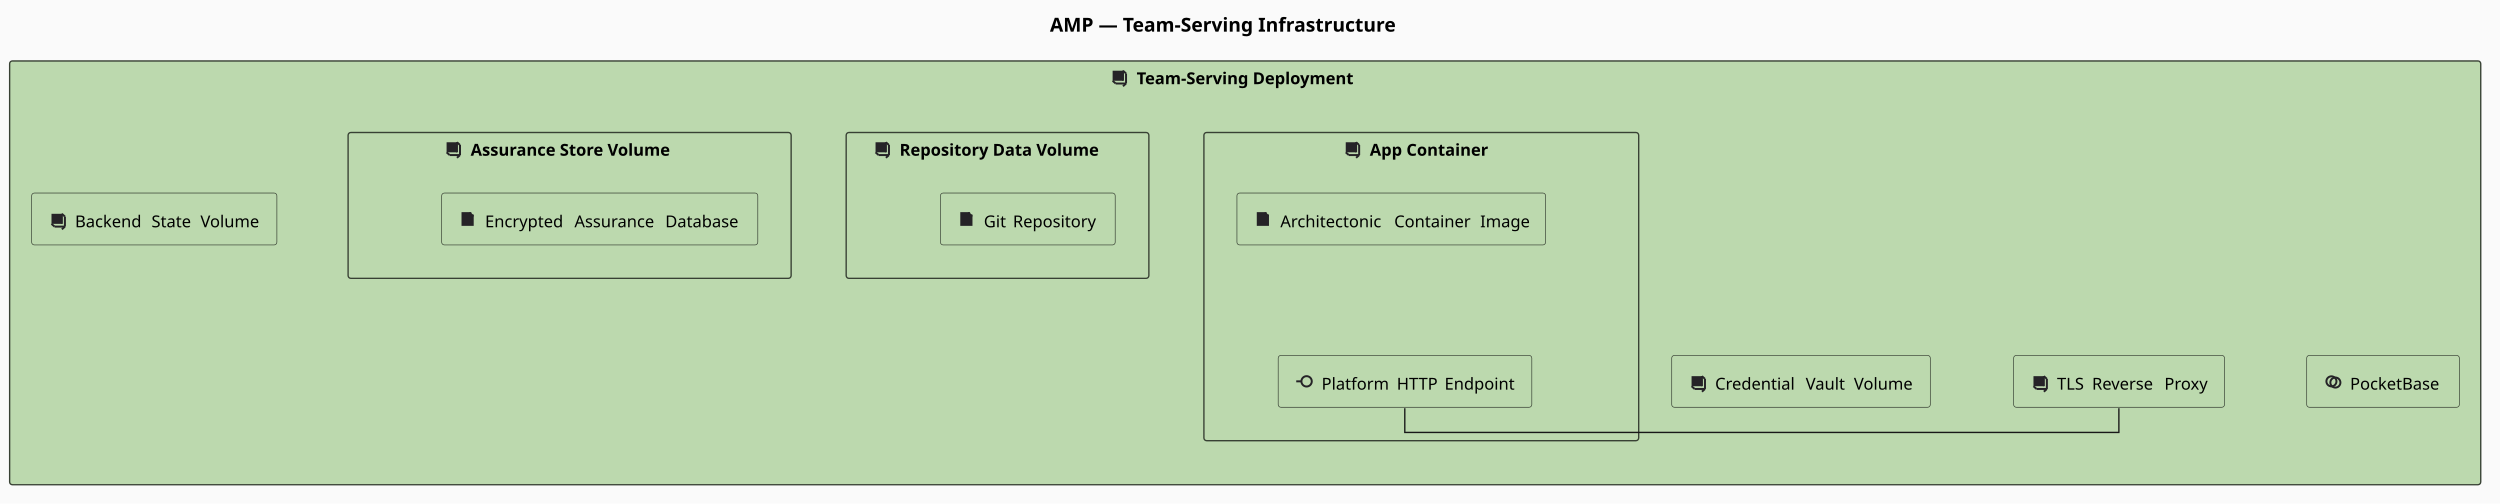
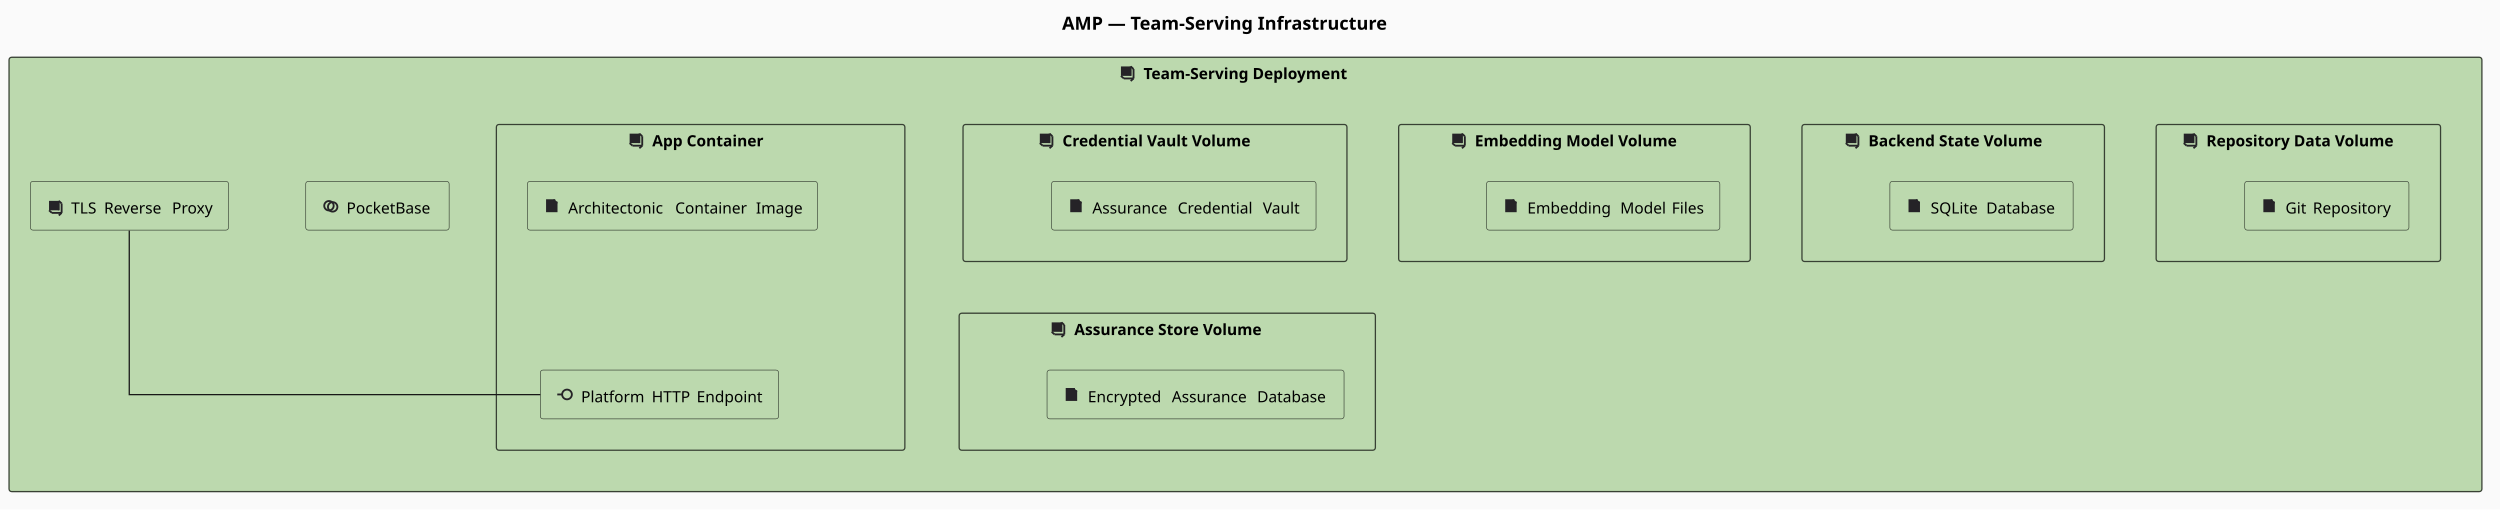
- <svg xmlns="http://www.w3.org/2000/svg" contentStyleType="text/css" data-diagram-type="DESCRIPTION" height="366px" preserveAspectRatio="none" style="width:1817px;height:366px;background:#FAFAFA;" version="1.1" viewBox="0 0 1817 366" width="1817px" zoomAndPan="magnify">
+ <svg xmlns="http://www.w3.org/2000/svg" contentStyleType="text/css" data-diagram-type="DESCRIPTION" height="394px" preserveAspectRatio="none" style="width:1934px;height:394px;background:#FAFAFA;" version="1.1" viewBox="0 0 1934 394" width="1934px" zoomAndPan="magnify">
  <defs />
  <g>
-     <rect fill="#FAFAFA" height="366" style="stroke:none;stroke-width:1;" width="1817" x="0" y="0" />
+     <rect fill="#FAFAFA" height="394" style="stroke:none;stroke-width:1;" width="1934" x="0" y="0" />
    <g class="title" data-source-line="93">
-       <text fill="#000000" font-family="sans-serif" font-size="14" font-weight="700" lengthAdjust="spacing" textLength="283.808" x="763.096" y="22.995">AMP — Team-Serving Infrastructure</text>
+       <text fill="#000000" font-family="sans-serif" font-size="14" font-weight="700" lengthAdjust="spacing" textLength="283.808" x="821.596" y="22.995">AMP — Team-Serving Infrastructure</text>
    </g>
-     <g class="cluster" data-qualified-name="NOD_7xNYBF" data-source-line="95" id="ent0002">
-       <rect fill="#BCD9AE" height="308" rx="2" ry="2" style="stroke:#384134;stroke-width:1;" width="1796" x="7" y="44.297" />
-       <path d="M808.659,51.392 L816.191,51.392 L816.191,58.703 L808.659,58.703" fill="#252327" style="stroke:none;stroke-width:1;" />
-       <path d="M815.715,51.924 L816.668,50.861 L818.883,52.854 L817.931,53.918" fill="#252327" />
-       <path d="M817.687,53.386 L817.687,60.697 L819.127,60.697 L819.127,53.386" fill="#252327" />
-       <path d="M817.931,60.165 L818.883,61.229 L816.668,63.222 L815.715,62.159" fill="#252327" />
-       <path d="M808.183,59.235 L809.135,58.171 L811.351,60.165 L810.398,61.229" fill="#252327" />
-       <path d="M810.875,59.977 L818.407,59.977 L818.407,61.417 L810.875,61.417" fill="#252327" />
-       <path d="M815.471,51.392 L815.471,58.703 L816.911,58.703 L816.911,51.392" fill="#252327" />
-       <text fill="#000000" font-family="sans-serif" font-size="12" font-weight="700" lengthAdjust="spacing" textLength="179.643" x="826.129" y="61.19">Team-Serving Deployment</text>
+     <g class="cluster" data-qualified-name="NOD_7xNYBF" data-source-line="94" id="ent0002">
+       <rect fill="#BCD9AE" height="336" rx="2" ry="2" style="stroke:#384134;stroke-width:1;" width="1913" x="7" y="44.297" />
+       <path d="M867.159,51.392 L874.691,51.392 L874.691,58.703 L867.159,58.703" fill="#252327" style="stroke:none;stroke-width:1;" />
+       <path d="M874.215,51.924 L875.168,50.861 L877.383,52.854 L876.431,53.918" fill="#252327" />
+       <path d="M876.187,53.386 L876.187,60.697 L877.627,60.697 L877.627,53.386" fill="#252327" />
+       <path d="M876.431,60.165 L877.383,61.229 L875.168,63.222 L874.215,62.159" fill="#252327" />
+       <path d="M866.683,59.235 L867.635,58.171 L869.851,60.165 L868.898,61.229" fill="#252327" />
+       <path d="M869.375,59.977 L876.907,59.977 L876.907,61.417 L869.375,61.417" fill="#252327" />
+       <path d="M873.971,51.392 L873.971,58.703 L875.411,58.703 L875.411,51.392" fill="#252327" />
+       <text fill="#000000" font-family="sans-serif" font-size="12" font-weight="700" lengthAdjust="spacing" textLength="179.643" x="884.629" y="61.19">Team-Serving Deployment</text>
    </g>
-     <g class="cluster" data-qualified-name="NOD_7xNYBF.NOD_Yx71j_C" data-source-line="96" id="ent0003">
-       <rect fill="#BCD9AE" height="224" rx="2" ry="2" style="stroke:#384134;stroke-width:1;" width="316" x="875" y="96.297" />
-       <path d="M978.088,103.392 L985.62,103.392 L985.62,110.703 L978.088,110.703" fill="#252327" style="stroke:none;stroke-width:1;" />
-       <path d="M985.144,103.924 L986.096,102.861 L988.312,104.854 L987.359,105.918" fill="#252327" />
-       <path d="M987.115,105.386 L987.115,112.697 L988.556,112.697 L988.556,105.386" fill="#252327" />
-       <path d="M987.359,112.165 L988.312,113.229 L986.096,115.222 L985.144,114.159" fill="#252327" />
-       <path d="M977.611,111.235 L978.564,110.171 L980.779,112.165 L979.827,113.229" fill="#252327" />
-       <path d="M980.303,111.977 L987.836,111.977 L987.836,113.417 L980.303,113.417" fill="#252327" />
-       <path d="M984.9,103.392 L984.9,110.703 L986.34,110.703 L986.34,103.392" fill="#252327" />
-       <text fill="#000000" font-family="sans-serif" font-size="12" font-weight="700" lengthAdjust="spacing" textLength="96.785" x="995.558" y="113.19">App Container</text>
+     <g class="cluster" data-qualified-name="NOD_7xNYBF.NOD_Yx71j_C" data-source-line="95" id="ent0003">
+       <rect fill="#BCD9AE" height="252" rx="2" ry="2" style="stroke:#384134;stroke-width:1;" width="316" x="384" y="96.297" />
+       <path d="M487.088,103.392 L494.62,103.392 L494.62,110.703 L487.088,110.703" fill="#252327" style="stroke:none;stroke-width:1;" />
+       <path d="M494.144,103.924 L495.096,102.861 L497.312,104.854 L496.359,105.918" fill="#252327" />
+       <path d="M496.115,105.386 L496.115,112.697 L497.555,112.697 L497.555,105.386" fill="#252327" />
+       <path d="M496.359,112.165 L497.312,113.229 L495.096,115.222 L494.144,114.159" fill="#252327" />
+       <path d="M486.611,111.235 L487.564,110.171 L489.779,112.165 L488.827,113.229" fill="#252327" />
+       <path d="M489.303,111.977 L496.836,111.977 L496.836,113.417 L489.303,113.417" fill="#252327" />
+       <path d="M493.9,103.392 L493.9,110.703 L495.34,110.703 L495.34,103.392" fill="#252327" />
+       <text fill="#000000" font-family="sans-serif" font-size="12" font-weight="700" lengthAdjust="spacing" textLength="96.785" x="504.558" y="113.19">App Container</text>
    </g>
-     <g class="cluster" data-qualified-name="NOD_7xNYBF.NOD_THkLB12" data-source-line="101" id="ent0007">
-       <rect fill="#BCD9AE" height="106" rx="2" ry="2" style="stroke:#384134;stroke-width:1;" width="220" x="615" y="96.297" />
-       <path d="M636.347,103.392 L643.879,103.392 L643.879,110.703 L636.347,110.703" fill="#252327" style="stroke:none;stroke-width:1;" />
-       <path d="M643.403,103.924 L644.355,102.861 L646.571,104.854 L645.618,105.918" fill="#252327" />
-       <path d="M645.374,105.386 L645.374,112.697 L646.814,112.697 L646.814,105.386" fill="#252327" />
-       <path d="M645.618,112.165 L646.571,113.229 L644.355,115.222 L643.403,114.159" fill="#252327" />
-       <path d="M635.87,111.235 L636.823,110.171 L639.038,112.165 L638.086,113.229" fill="#252327" />
-       <path d="M638.562,111.977 L646.094,111.977 L646.094,113.417 L638.562,113.417" fill="#252327" />
-       <path d="M643.159,103.392 L643.159,110.703 L644.599,110.703 L644.599,103.392" fill="#252327" />
-       <text fill="#000000" font-family="sans-serif" font-size="12" font-weight="700" lengthAdjust="spacing" textLength="164.268" x="653.817" y="113.19">Repository Data Volume</text>
+     <g class="cluster" data-qualified-name="NOD_7xNYBF.NOD_THkLB12" data-source-line="100" id="ent0007">
+       <rect fill="#BCD9AE" height="106" rx="2" ry="2" style="stroke:#384134;stroke-width:1;" width="220" x="1668" y="96.297" />
+       <path d="M1689.347,103.392 L1696.879,103.392 L1696.879,110.703 L1689.347,110.703" fill="#252327" style="stroke:none;stroke-width:1;" />
+       <path d="M1696.403,103.924 L1697.355,102.861 L1699.571,104.854 L1698.618,105.918" fill="#252327" />
+       <path d="M1698.374,105.386 L1698.374,112.697 L1699.814,112.697 L1699.814,105.386" fill="#252327" />
+       <path d="M1698.618,112.165 L1699.571,113.229 L1697.355,115.222 L1696.403,114.159" fill="#252327" />
+       <path d="M1688.87,111.235 L1689.823,110.171 L1692.038,112.165 L1691.086,113.229" fill="#252327" />
+       <path d="M1691.562,111.977 L1699.094,111.977 L1699.094,113.417 L1691.562,113.417" fill="#252327" />
+       <path d="M1696.159,103.392 L1696.159,110.703 L1697.599,110.703 L1697.599,103.392" fill="#252327" />
+       <text fill="#000000" font-family="sans-serif" font-size="12" font-weight="700" lengthAdjust="spacing" textLength="164.268" x="1706.817" y="113.19">Repository Data Volume</text>
    </g>
-     <g class="cluster" data-qualified-name="NOD_7xNYBF.NOD_pVqArvF" data-source-line="104" id="ent0009">
-       <rect fill="#BCD9AE" height="106" rx="2" ry="2" style="stroke:#384134;stroke-width:1;" width="322" x="253" y="96.297" />
-       <path d="M324.585,103.392 L332.117,103.392 L332.117,110.703 L324.585,110.703" fill="#252327" style="stroke:none;stroke-width:1;" />
-       <path d="M331.641,103.924 L332.594,102.861 L334.809,104.854 L333.856,105.918" fill="#252327" />
-       <path d="M333.613,105.386 L333.613,112.697 L335.053,112.697 L335.053,105.386" fill="#252327" />
-       <path d="M333.856,112.165 L334.809,113.229 L332.594,115.222 L331.641,114.159" fill="#252327" />
-       <path d="M324.108,111.235 L325.061,110.171 L327.276,112.165 L326.324,113.229" fill="#252327" />
-       <path d="M326.8,111.977 L334.332,111.977 L334.332,113.417 L326.8,113.417" fill="#252327" />
-       <path d="M331.397,103.392 L331.397,110.703 L332.837,110.703 L332.837,103.392" fill="#252327" />
-       <text fill="#000000" font-family="sans-serif" font-size="12" font-weight="700" lengthAdjust="spacing" textLength="165.791" x="342.055" y="113.19">Assurance Store Volume</text>
+     <g class="cluster" data-qualified-name="NOD_7xNYBF.NOD_l1ntGpZ" data-source-line="103" id="ent0009">
+       <rect fill="#BCD9AE" height="106" rx="2" ry="2" style="stroke:#384134;stroke-width:1;" width="234" x="1394" y="96.297" />
+       <path d="M1427.907,103.392 L1435.439,103.392 L1435.439,110.703 L1427.907,110.703" fill="#252327" style="stroke:none;stroke-width:1;" />
+       <path d="M1434.963,103.924 L1435.916,102.861 L1438.131,104.854 L1437.178,105.918" fill="#252327" />
+       <path d="M1436.935,105.386 L1436.935,112.697 L1438.375,112.697 L1438.375,105.386" fill="#252327" />
+       <path d="M1437.178,112.165 L1438.131,113.229 L1435.916,115.222 L1434.963,114.159" fill="#252327" />
+       <path d="M1427.431,111.235 L1428.383,110.171 L1430.599,112.165 L1429.646,113.229" fill="#252327" />
+       <path d="M1430.122,111.977 L1437.655,111.977 L1437.655,113.417 L1430.122,113.417" fill="#252327" />
+       <path d="M1434.719,103.392 L1434.719,110.703 L1436.159,110.703 L1436.159,103.392" fill="#252327" />
+       <text fill="#000000" font-family="sans-serif" font-size="12" font-weight="700" lengthAdjust="spacing" textLength="153.147" x="1445.377" y="113.19">Backend State Volume</text>
    </g>
-     <g class="entity" data-qualified-name="NOD_7xNYBF.NOD_l1ntGpZ" data-source-line="107" id="ent0011">
-       <rect fill="#BCD9AE" height="37.723" rx="2" ry="2" style="stroke:#384134;stroke-width:0.5;" width="178.231" x="23" y="140.297" />
-       <path d="M37.431,155.392 L44.963,155.392 L44.963,162.703 L37.431,162.703" fill="#252327" style="stroke:none;stroke-width:0.5;" />
-       <path d="M44.487,155.924 L45.439,154.861 L47.655,156.854 L46.702,157.918" fill="#252327" />
-       <path d="M46.459,157.386 L46.459,164.697 L47.898,164.697 L47.898,157.386" fill="#252327" />
-       <path d="M46.702,164.165 L47.655,165.229 L45.439,167.222 L44.487,166.159" fill="#252327" />
-       <path d="M36.955,163.235 L37.907,162.171 L40.123,164.165 L39.17,165.229" fill="#252327" />
-       <path d="M39.646,163.977 L47.178,163.977 L47.178,165.417 L39.646,165.417" fill="#252327" />
-       <path d="M44.243,155.392 L44.243,162.703 L45.683,162.703 L45.683,155.392" fill="#252327" />
-       <text fill="#000000" font-family="sans-serif" font-size="12" lengthAdjust="spacing" textLength="3.814" x="50.723" y="165.19"> </text>
-       <text fill="#000000" font-family="sans-serif" font-size="12" lengthAdjust="spacing" textLength="51.738" x="54.538" y="165.19">Backend</text>
-       <text fill="#000000" font-family="sans-serif" font-size="12" lengthAdjust="spacing" textLength="3.814" x="106.276" y="165.19"> </text>
-       <text fill="#000000" font-family="sans-serif" font-size="12" lengthAdjust="spacing" textLength="31.764" x="110.09" y="165.19">State</text>
-       <text fill="#000000" font-family="sans-serif" font-size="12" lengthAdjust="spacing" textLength="3.814" x="141.854" y="165.19"> </text>
-       <text fill="#000000" font-family="sans-serif" font-size="12" lengthAdjust="spacing" textLength="45.562" x="145.668" y="165.19">Volume</text>
+     <g class="cluster" data-qualified-name="NOD_7xNYBF.NOD_9Xx6q1f" data-source-line="106" id="ent0011">
+       <rect fill="#BCD9AE" height="106" rx="2" ry="2" style="stroke:#384134;stroke-width:1;" width="272" x="1082" y="96.297" />
+       <path d="M1123.446,103.392 L1130.978,103.392 L1130.978,110.703 L1123.446,110.703" fill="#252327" style="stroke:none;stroke-width:1;" />
+       <path d="M1130.502,103.924 L1131.455,102.861 L1133.67,104.854 L1132.718,105.918" fill="#252327" />
+       <path d="M1132.474,105.386 L1132.474,112.697 L1133.914,112.697 L1133.914,105.386" fill="#252327" />
+       <path d="M1132.718,112.165 L1133.67,113.229 L1131.455,115.222 L1130.502,114.159" fill="#252327" />
+       <path d="M1122.97,111.235 L1123.922,110.171 L1126.138,112.165 L1125.185,113.229" fill="#252327" />
+       <path d="M1125.662,111.977 L1133.194,111.977 L1133.194,113.417 L1125.662,113.417" fill="#252327" />
+       <path d="M1130.258,103.392 L1130.258,110.703 L1131.698,110.703 L1131.698,103.392" fill="#252327" />
+       <text fill="#000000" font-family="sans-serif" font-size="12" font-weight="700" lengthAdjust="spacing" textLength="176.068" x="1140.916" y="113.19">Embedding Model Volume</text>
    </g>
-     <g class="entity" data-qualified-name="NOD_7xNYBF.NOD_IwBEhEm" data-source-line="108" id="ent0012">
-       <rect fill="#BCD9AE" height="37.723" rx="2" ry="2" style="stroke:#384134;stroke-width:0.5;" width="187.963" x="1215" y="258.297" />
-       <path d="M1229.431,273.392 L1236.963,273.392 L1236.963,280.703 L1229.431,280.703" fill="#252327" style="stroke:none;stroke-width:0.5;" />
-       <path d="M1236.487,273.924 L1237.439,272.861 L1239.655,274.854 L1238.702,275.918" fill="#252327" />
-       <path d="M1238.458,275.386 L1238.458,282.697 L1239.899,282.697 L1239.899,275.386" fill="#252327" />
-       <path d="M1238.702,282.165 L1239.655,283.229 L1237.439,285.222 L1236.487,284.159" fill="#252327" />
-       <path d="M1228.955,281.235 L1229.907,280.171 L1232.122,282.165 L1231.17,283.229" fill="#252327" />
-       <path d="M1231.646,281.977 L1239.178,281.977 L1239.178,283.417 L1231.646,283.417" fill="#252327" />
-       <path d="M1236.243,273.392 L1236.243,280.703 L1237.683,280.703 L1237.683,273.392" fill="#252327" />
-       <text fill="#000000" font-family="sans-serif" font-size="12" lengthAdjust="spacing" textLength="3.814" x="1242.723" y="283.19"> </text>
-       <text fill="#000000" font-family="sans-serif" font-size="12" lengthAdjust="spacing" textLength="62.027" x="1246.537" y="283.19">Credential</text>
-       <text fill="#000000" font-family="sans-serif" font-size="12" lengthAdjust="spacing" textLength="3.814" x="1308.565" y="283.19"> </text>
-       <text fill="#000000" font-family="sans-serif" font-size="12" lengthAdjust="spacing" textLength="31.207" x="1312.379" y="283.19">Vault</text>
-       <text fill="#000000" font-family="sans-serif" font-size="12" lengthAdjust="spacing" textLength="3.814" x="1343.586" y="283.19"> </text>
-       <text fill="#000000" font-family="sans-serif" font-size="12" lengthAdjust="spacing" textLength="45.562" x="1347.401" y="283.19">Volume</text>
+     <g class="cluster" data-qualified-name="NOD_7xNYBF.NOD_pVqArvF" data-source-line="109" id="ent0013">
+       <rect fill="#BCD9AE" height="106" rx="2" ry="2" style="stroke:#384134;stroke-width:1;" width="322" x="742" y="242.297" />
+       <path d="M813.585,249.392 L821.117,249.392 L821.117,256.703 L813.585,256.703" fill="#252327" style="stroke:none;stroke-width:1;" />
+       <path d="M820.641,249.924 L821.593,248.861 L823.809,250.854 L822.856,251.918" fill="#252327" />
+       <path d="M822.612,251.386 L822.612,258.697 L824.053,258.697 L824.053,251.386" fill="#252327" />
+       <path d="M822.856,258.165 L823.809,259.229 L821.593,261.222 L820.641,260.159" fill="#252327" />
+       <path d="M813.109,257.235 L814.061,256.171 L816.277,258.165 L815.324,259.229" fill="#252327" />
+       <path d="M815.8,257.977 L823.332,257.977 L823.332,259.417 L815.8,259.417" fill="#252327" />
+       <path d="M820.397,249.392 L820.397,256.703 L821.837,256.703 L821.837,249.392" fill="#252327" />
+       <text fill="#000000" font-family="sans-serif" font-size="12" font-weight="700" lengthAdjust="spacing" textLength="165.791" x="831.055" y="259.19">Assurance Store Volume</text>
    </g>
-     <g class="entity" data-qualified-name="NOD_7xNYBF.NOD_yVcsZO4" data-source-line="109" id="ent0013">
-       <rect fill="#BCD9AE" height="37.723" rx="2" ry="2" style="stroke:#384134;stroke-width:0.5;" width="153.287" x="1463.5" y="258.297" />
-       <path d="M1477.931,273.392 L1485.463,273.392 L1485.463,280.703 L1477.931,280.703" fill="#252327" style="stroke:none;stroke-width:0.5;" />
-       <path d="M1484.987,273.924 L1485.939,272.861 L1488.155,274.854 L1487.202,275.918" fill="#252327" />
-       <path d="M1486.958,275.386 L1486.958,282.697 L1488.399,282.697 L1488.399,275.386" fill="#252327" />
-       <path d="M1487.202,282.165 L1488.155,283.229 L1485.939,285.222 L1484.987,284.159" fill="#252327" />
-       <path d="M1477.455,281.235 L1478.407,280.171 L1480.622,282.165 L1479.67,283.229" fill="#252327" />
-       <path d="M1480.146,281.977 L1487.678,281.977 L1487.678,283.417 L1480.146,283.417" fill="#252327" />
-       <path d="M1484.743,273.392 L1484.743,280.703 L1486.183,280.703 L1486.183,273.392" fill="#252327" />
-       <text fill="#000000" font-family="sans-serif" font-size="12" lengthAdjust="spacing" textLength="3.814" x="1491.223" y="283.19"> </text>
-       <text fill="#000000" font-family="sans-serif" font-size="12" lengthAdjust="spacing" textLength="21.633" x="1495.037" y="283.19">TLS</text>
-       <text fill="#000000" font-family="sans-serif" font-size="12" lengthAdjust="spacing" textLength="3.814" x="1516.67" y="283.19"> </text>
-       <text fill="#000000" font-family="sans-serif" font-size="12" lengthAdjust="spacing" textLength="48.773" x="1520.485" y="283.19">Reverse</text>
-       <text fill="#000000" font-family="sans-serif" font-size="12" lengthAdjust="spacing" textLength="3.814" x="1569.258" y="283.19"> </text>
-       <text fill="#000000" font-family="sans-serif" font-size="12" lengthAdjust="spacing" textLength="33.715" x="1573.073" y="283.19">Proxy</text>
+     <g class="cluster" data-qualified-name="NOD_7xNYBF.NOD_IwBEhEm" data-source-line="112" id="ent0015">
+       <rect fill="#BCD9AE" height="106" rx="2" ry="2" style="stroke:#384134;stroke-width:1;" width="297" x="745" y="96.297" />
+       <path d="M804.401,103.392 L811.934,103.392 L811.934,110.703 L804.401,110.703" fill="#252327" style="stroke:none;stroke-width:1;" />
+       <path d="M811.457,103.924 L812.41,102.861 L814.625,104.854 L813.673,105.918" fill="#252327" />
+       <path d="M813.429,105.386 L813.429,112.697 L814.869,112.697 L814.869,105.386" fill="#252327" />
+       <path d="M813.673,112.165 L814.625,113.229 L812.41,115.222 L811.457,114.159" fill="#252327" />
+       <path d="M803.925,111.235 L804.878,110.171 L807.093,112.165 L806.14,113.229" fill="#252327" />
+       <path d="M806.617,111.977 L814.149,111.977 L814.149,113.417 L806.617,113.417" fill="#252327" />
+       <path d="M811.214,103.392 L811.214,110.703 L812.654,110.703 L812.654,103.392" fill="#252327" />
+       <text fill="#000000" font-family="sans-serif" font-size="12" font-weight="700" lengthAdjust="spacing" textLength="165.158" x="821.871" y="113.19">Credential Vault Volume</text>
    </g>
-     <g class="entity" data-qualified-name="NOD_7xNYBF.SSW_kIOyT2" data-source-line="110" id="ent0014">
-       <rect fill="#BCD9AE" height="37.723" rx="2" ry="2" style="stroke:#384134;stroke-width:0.5;" width="110.971" x="1676.5" y="258.297" />
-       <ellipse cx="1694.475" cy="277.158" fill="none" rx="3.655" ry="3.655" style="stroke:#252327;stroke-width:1.44;" />
-       <ellipse cx="1697.355" cy="278.045" fill="none" rx="3.655" ry="3.655" style="stroke:#252327;stroke-width:1.44;" />
-       <text fill="#000000" font-family="sans-serif" font-size="12" lengthAdjust="spacing" textLength="3.814" x="1704.223" y="283.19"> </text>
-       <text fill="#000000" font-family="sans-serif" font-size="12" lengthAdjust="spacing" textLength="69.434" x="1708.037" y="283.19">PocketBase</text>
+     <g class="entity" data-qualified-name="NOD_7xNYBF.NOD_yVcsZO4" data-source-line="115" id="ent0017">
+       <rect fill="#BCD9AE" height="37.723" rx="2" ry="2" style="stroke:#384134;stroke-width:0.5;" width="153.287" x="23.5" y="140.297" />
+       <path d="M37.931,155.392 L45.463,155.392 L45.463,162.703 L37.931,162.703" fill="#252327" style="stroke:none;stroke-width:0.5;" />
+       <path d="M44.987,155.924 L45.939,154.861 L48.155,156.854 L47.202,157.918" fill="#252327" />
+       <path d="M46.959,157.386 L46.959,164.697 L48.398,164.697 L48.398,157.386" fill="#252327" />
+       <path d="M47.202,164.165 L48.155,165.229 L45.939,167.222 L44.987,166.159" fill="#252327" />
+       <path d="M37.455,163.235 L38.407,162.171 L40.623,164.165 L39.67,165.229" fill="#252327" />
+       <path d="M40.146,163.977 L47.678,163.977 L47.678,165.417 L40.146,165.417" fill="#252327" />
+       <path d="M44.743,155.392 L44.743,162.703 L46.183,162.703 L46.183,155.392" fill="#252327" />
+       <text fill="#000000" font-family="sans-serif" font-size="12" lengthAdjust="spacing" textLength="3.814" x="51.223" y="165.19"> </text>
+       <text fill="#000000" font-family="sans-serif" font-size="12" lengthAdjust="spacing" textLength="21.633" x="55.038" y="165.19">TLS</text>
+       <text fill="#000000" font-family="sans-serif" font-size="12" lengthAdjust="spacing" textLength="3.814" x="76.67" y="165.19"> </text>
+       <text fill="#000000" font-family="sans-serif" font-size="12" lengthAdjust="spacing" textLength="48.773" x="80.485" y="165.19">Reverse</text>
+       <text fill="#000000" font-family="sans-serif" font-size="12" lengthAdjust="spacing" textLength="3.814" x="129.258" y="165.19"> </text>
+       <text fill="#000000" font-family="sans-serif" font-size="12" lengthAdjust="spacing" textLength="33.715" x="133.073" y="165.19">Proxy</text>
    </g>
-     <g class="entity" data-qualified-name="NOD_7xNYBF.NOD_Yx71j_C.ART_j7ySGgZ" data-source-line="97" id="ent0004">
-       <rect fill="#BCD9AE" height="37.723" rx="2" ry="2" style="stroke:#384134;stroke-width:0.5;" width="224.338" x="899" y="140.297" />
-       <path d="M913.431,154.174 L919.855,154.174 L922.292,156.611 L922.292,164.143 L913.431,164.143" fill="#252327" style="stroke:none;stroke-width:0.5;" />
-       <path d="M919.135,154.174 L919.135,156.611 L920.575,156.611 L920.575,154.174" fill="#252327" />
-       <path d="M919.855,155.891 L922.292,155.891 L922.292,157.331 L919.855,157.331" fill="#252327" />
-       <text fill="#000000" font-family="sans-serif" font-size="12" lengthAdjust="spacing" textLength="3.814" x="926.723" y="165.19"> </text>
-       <text fill="#000000" font-family="sans-serif" font-size="12" lengthAdjust="spacing" textLength="78.949" x="930.538" y="165.19">Architectonic</text>
-       <text fill="#000000" font-family="sans-serif" font-size="12" lengthAdjust="spacing" textLength="3.814" x="1009.487" y="165.19"> </text>
-       <text fill="#000000" font-family="sans-serif" font-size="12" lengthAdjust="spacing" textLength="58.641" x="1013.301" y="165.19">Container</text>
-       <text fill="#000000" font-family="sans-serif" font-size="12" lengthAdjust="spacing" textLength="3.814" x="1071.942" y="165.19"> </text>
-       <text fill="#000000" font-family="sans-serif" font-size="12" lengthAdjust="spacing" textLength="37.582" x="1075.756" y="165.19">Image</text>
+     <g class="entity" data-qualified-name="NOD_7xNYBF.SSW_kIOyT2" data-source-line="116" id="ent0018">
+       <rect fill="#BCD9AE" height="37.723" rx="2" ry="2" style="stroke:#384134;stroke-width:0.5;" width="110.971" x="236.5" y="140.297" />
+       <ellipse cx="254.475" cy="159.158" fill="none" rx="3.655" ry="3.655" style="stroke:#252327;stroke-width:1.44;" />
+       <ellipse cx="257.355" cy="160.045" fill="none" rx="3.655" ry="3.655" style="stroke:#252327;stroke-width:1.44;" />
+       <text fill="#000000" font-family="sans-serif" font-size="12" lengthAdjust="spacing" textLength="3.814" x="264.223" y="165.19"> </text>
+       <text fill="#000000" font-family="sans-serif" font-size="12" lengthAdjust="spacing" textLength="69.434" x="268.038" y="165.19">PocketBase</text>
    </g>
-     <g class="entity" data-qualified-name="NOD_7xNYBF.NOD_Yx71j_C.TIF_cpBZx0u" data-source-line="98" id="ent0005">
-       <rect fill="#BCD9AE" height="37.723" rx="2" ry="2" style="stroke:#384134;stroke-width:0.5;" width="184.313" x="929" y="258.297" />
-       <path d="M942.101,276.438 L946.089,276.438 L946.089,277.878 L942.101,277.878" fill="#252327" />
-       <ellipse cx="949.634" cy="277.158" fill="none" rx="3.766" ry="3.766" style="stroke:#252327;stroke-width:1.44;" />
-       <text fill="#000000" font-family="sans-serif" font-size="12" lengthAdjust="spacing" textLength="3.814" x="956.723" y="283.19"> </text>
-       <text fill="#000000" font-family="sans-serif" font-size="12" lengthAdjust="spacing" textLength="50.818" x="960.538" y="283.19">Platform</text>
-       <text fill="#000000" font-family="sans-serif" font-size="12" lengthAdjust="spacing" textLength="3.814" x="1011.356" y="283.19"> </text>
-       <text fill="#000000" font-family="sans-serif" font-size="12" lengthAdjust="spacing" textLength="30.92" x="1015.17" y="283.19">HTTP</text>
-       <text fill="#000000" font-family="sans-serif" font-size="12" lengthAdjust="spacing" textLength="3.814" x="1046.09" y="283.19"> </text>
-       <text fill="#000000" font-family="sans-serif" font-size="12" lengthAdjust="spacing" textLength="53.408" x="1049.905" y="283.19">Endpoint</text>
+     <g class="entity" data-qualified-name="NOD_7xNYBF.NOD_Yx71j_C.ART_j7ySGgZ" data-source-line="96" id="ent0004">
+       <rect fill="#BCD9AE" height="37.723" rx="2" ry="2" style="stroke:#384134;stroke-width:0.5;" width="224.338" x="408" y="140.297" />
+       <path d="M422.431,154.174 L428.855,154.174 L431.292,156.611 L431.292,164.143 L422.431,164.143" fill="#252327" style="stroke:none;stroke-width:0.5;" />
+       <path d="M428.135,154.174 L428.135,156.611 L429.575,156.611 L429.575,154.174" fill="#252327" />
+       <path d="M428.855,155.891 L431.292,155.891 L431.292,157.331 L428.855,157.331" fill="#252327" />
+       <text fill="#000000" font-family="sans-serif" font-size="12" lengthAdjust="spacing" textLength="3.814" x="435.723" y="165.19"> </text>
+       <text fill="#000000" font-family="sans-serif" font-size="12" lengthAdjust="spacing" textLength="78.949" x="439.538" y="165.19">Architectonic</text>
+       <text fill="#000000" font-family="sans-serif" font-size="12" lengthAdjust="spacing" textLength="3.814" x="518.487" y="165.19"> </text>
+       <text fill="#000000" font-family="sans-serif" font-size="12" lengthAdjust="spacing" textLength="58.641" x="522.301" y="165.19">Container</text>
+       <text fill="#000000" font-family="sans-serif" font-size="12" lengthAdjust="spacing" textLength="3.814" x="580.942" y="165.19"> </text>
+       <text fill="#000000" font-family="sans-serif" font-size="12" lengthAdjust="spacing" textLength="37.582" x="584.756" y="165.19">Image</text>
    </g>
-     <g class="entity" data-qualified-name="NOD_7xNYBF.NOD_THkLB12.ART_YsLpM8" data-source-line="102" id="ent0008">
-       <rect fill="#BCD9AE" height="37.723" rx="2" ry="2" style="stroke:#384134;stroke-width:0.5;" width="127.037" x="683.5" y="140.297" />
-       <path d="M697.931,154.174 L704.355,154.174 L706.792,156.611 L706.792,164.143 L697.931,164.143" fill="#252327" style="stroke:none;stroke-width:0.5;" />
-       <path d="M703.635,154.174 L703.635,156.611 L705.075,156.611 L705.075,154.174" fill="#252327" />
-       <path d="M704.355,155.891 L706.792,155.891 L706.792,157.331 L704.355,157.331" fill="#252327" />
-       <text fill="#000000" font-family="sans-serif" font-size="12" lengthAdjust="spacing" textLength="3.814" x="711.223" y="165.19"> </text>
-       <text fill="#000000" font-family="sans-serif" font-size="12" lengthAdjust="spacing" textLength="17.338" x="715.038" y="165.19">Git</text>
-       <text fill="#000000" font-family="sans-serif" font-size="12" lengthAdjust="spacing" textLength="3.814" x="732.375" y="165.19"> </text>
-       <text fill="#000000" font-family="sans-serif" font-size="12" lengthAdjust="spacing" textLength="64.348" x="736.19" y="165.19">Repository</text>
+     <g class="entity" data-qualified-name="NOD_7xNYBF.NOD_Yx71j_C.TIF_cpBZx0u" data-source-line="97" id="ent0005">
+       <rect fill="#BCD9AE" height="37.723" rx="2" ry="2" style="stroke:#384134;stroke-width:0.5;" width="184.313" x="418" y="286.297" />
+       <path d="M431.101,304.438 L435.089,304.438 L435.089,305.878 L431.101,305.878" fill="#252327" />
+       <ellipse cx="438.634" cy="305.158" fill="none" rx="3.766" ry="3.766" style="stroke:#252327;stroke-width:1.44;" />
+       <text fill="#000000" font-family="sans-serif" font-size="12" lengthAdjust="spacing" textLength="3.814" x="445.723" y="311.19"> </text>
+       <text fill="#000000" font-family="sans-serif" font-size="12" lengthAdjust="spacing" textLength="50.818" x="449.538" y="311.19">Platform</text>
+       <text fill="#000000" font-family="sans-serif" font-size="12" lengthAdjust="spacing" textLength="3.814" x="500.356" y="311.19"> </text>
+       <text fill="#000000" font-family="sans-serif" font-size="12" lengthAdjust="spacing" textLength="30.92" x="504.17" y="311.19">HTTP</text>
+       <text fill="#000000" font-family="sans-serif" font-size="12" lengthAdjust="spacing" textLength="3.814" x="535.09" y="311.19"> </text>
+       <text fill="#000000" font-family="sans-serif" font-size="12" lengthAdjust="spacing" textLength="53.408" x="538.905" y="311.19">Endpoint</text>
    </g>
-     <g class="entity" data-qualified-name="NOD_7xNYBF.NOD_pVqArvF.ART_tkNvK_" data-source-line="105" id="ent0010">
-       <rect fill="#BCD9AE" height="37.723" rx="2" ry="2" style="stroke:#384134;stroke-width:0.5;" width="229.758" x="321" y="140.297" />
-       <path d="M335.431,154.174 L341.855,154.174 L344.292,156.611 L344.292,164.143 L335.431,164.143" fill="#252327" style="stroke:none;stroke-width:0.5;" />
-       <path d="M341.135,154.174 L341.135,156.611 L342.575,156.611 L342.575,154.174" fill="#252327" />
-       <path d="M341.855,155.891 L344.292,155.891 L344.292,157.331 L341.855,157.331" fill="#252327" />
-       <text fill="#000000" font-family="sans-serif" font-size="12" lengthAdjust="spacing" textLength="3.814" x="348.723" y="165.19"> </text>
-       <text fill="#000000" font-family="sans-serif" font-size="12" lengthAdjust="spacing" textLength="61.143" x="352.538" y="165.19">Encrypted</text>
-       <text fill="#000000" font-family="sans-serif" font-size="12" lengthAdjust="spacing" textLength="3.814" x="413.68" y="165.19"> </text>
-       <text fill="#000000" font-family="sans-serif" font-size="12" lengthAdjust="spacing" textLength="62.191" x="417.495" y="165.19">Assurance</text>
-       <text fill="#000000" font-family="sans-serif" font-size="12" lengthAdjust="spacing" textLength="3.814" x="479.686" y="165.19"> </text>
-       <text fill="#000000" font-family="sans-serif" font-size="12" lengthAdjust="spacing" textLength="57.258" x="483.5" y="165.19">Database</text>
+     <g class="entity" data-qualified-name="NOD_7xNYBF.NOD_THkLB12.ART_YsLpM8" data-source-line="101" id="ent0008">
+       <rect fill="#BCD9AE" height="37.723" rx="2" ry="2" style="stroke:#384134;stroke-width:0.5;" width="127.037" x="1736.5" y="140.297" />
+       <path d="M1750.931,154.174 L1757.355,154.174 L1759.792,156.611 L1759.792,164.143 L1750.931,164.143" fill="#252327" style="stroke:none;stroke-width:0.5;" />
+       <path d="M1756.635,154.174 L1756.635,156.611 L1758.075,156.611 L1758.075,154.174" fill="#252327" />
+       <path d="M1757.355,155.891 L1759.792,155.891 L1759.792,157.331 L1757.355,157.331" fill="#252327" />
+       <text fill="#000000" font-family="sans-serif" font-size="12" lengthAdjust="spacing" textLength="3.814" x="1764.223" y="165.19"> </text>
+       <text fill="#000000" font-family="sans-serif" font-size="12" lengthAdjust="spacing" textLength="17.338" x="1768.037" y="165.19">Git</text>
+       <text fill="#000000" font-family="sans-serif" font-size="12" lengthAdjust="spacing" textLength="3.814" x="1785.375" y="165.19"> </text>
+       <text fill="#000000" font-family="sans-serif" font-size="12" lengthAdjust="spacing" textLength="64.348" x="1789.19" y="165.19">Repository</text>
    </g>
-     <g class="link" data-entity-1="ent0013" data-entity-2="ent0005" data-link-type="association" data-source-line="120" id="lnk21">
-       <path d="M1540,296.667 C1540,305.617 1540,314.297 1540,314.297 C1540,314.297 1021,314.297 1021,314.297 C1021,314.297 1021,305.617 1021,296.667" fill="none" id="NOD_yVcsZO4-TIF_cpBZx0u" style="stroke:#181818;stroke-width:1;" />
+     <g class="entity" data-qualified-name="NOD_7xNYBF.NOD_l1ntGpZ.ART_FtioFJ" data-source-line="104" id="ent0010">
+       <rect fill="#BCD9AE" height="37.723" rx="2" ry="2" style="stroke:#384134;stroke-width:0.5;" width="141.78" x="1462" y="140.297" />
+       <path d="M1476.431,154.174 L1482.855,154.174 L1485.292,156.611 L1485.292,164.143 L1476.431,164.143" fill="#252327" style="stroke:none;stroke-width:0.5;" />
+       <path d="M1482.135,154.174 L1482.135,156.611 L1483.575,156.611 L1483.575,154.174" fill="#252327" />
+       <path d="M1482.855,155.891 L1485.292,155.891 L1485.292,157.331 L1482.855,157.331" fill="#252327" />
+       <text fill="#000000" font-family="sans-serif" font-size="12" lengthAdjust="spacing" textLength="3.814" x="1489.723" y="165.19"> </text>
+       <text fill="#000000" font-family="sans-serif" font-size="12" lengthAdjust="spacing" textLength="39.17" x="1493.537" y="165.19">SQLite</text>
+       <text fill="#000000" font-family="sans-serif" font-size="12" lengthAdjust="spacing" textLength="3.814" x="1532.707" y="165.19"> </text>
+       <text fill="#000000" font-family="sans-serif" font-size="12" lengthAdjust="spacing" textLength="57.258" x="1536.522" y="165.19">Database</text>
+     </g>
+     <g class="entity" data-qualified-name="NOD_7xNYBF.NOD_9Xx6q1f.ART_2um_Tr3" data-source-line="107" id="ent0012">
+       <rect fill="#BCD9AE" height="37.723" rx="2" ry="2" style="stroke:#384134;stroke-width:0.5;" width="180.463" x="1150" y="140.297" />
+       <path d="M1164.431,154.174 L1170.855,154.174 L1173.292,156.611 L1173.292,164.143 L1164.431,164.143" fill="#252327" style="stroke:none;stroke-width:0.5;" />
+       <path d="M1170.135,154.174 L1170.135,156.611 L1171.575,156.611 L1171.575,154.174" fill="#252327" />
+       <path d="M1170.855,155.891 L1173.292,155.891 L1173.292,157.331 L1170.855,157.331" fill="#252327" />
+       <text fill="#000000" font-family="sans-serif" font-size="12" lengthAdjust="spacing" textLength="3.814" x="1177.723" y="165.19"> </text>
+       <text fill="#000000" font-family="sans-serif" font-size="12" lengthAdjust="spacing" textLength="68.062" x="1181.537" y="165.19">Embedding</text>
+       <text fill="#000000" font-family="sans-serif" font-size="12" lengthAdjust="spacing" textLength="3.814" x="1249.6" y="165.19"> </text>
+       <text fill="#000000" font-family="sans-serif" font-size="12" lengthAdjust="spacing" textLength="36.029" x="1253.415" y="165.19">Model</text>
+       <text fill="#000000" font-family="sans-serif" font-size="12" lengthAdjust="spacing" textLength="3.814" x="1289.444" y="165.19"> </text>
+       <text fill="#000000" font-family="sans-serif" font-size="12" lengthAdjust="spacing" textLength="27.205" x="1293.258" y="165.19">Files</text>
+     </g>
+     <g class="entity" data-qualified-name="NOD_7xNYBF.NOD_pVqArvF.ART_tkNvK_" data-source-line="110" id="ent0014">
+       <rect fill="#BCD9AE" height="37.723" rx="2" ry="2" style="stroke:#384134;stroke-width:0.5;" width="229.758" x="810" y="286.297" />
+       <path d="M824.431,300.174 L830.855,300.174 L833.292,302.611 L833.292,310.143 L824.431,310.143" fill="#252327" style="stroke:none;stroke-width:0.5;" />
+       <path d="M830.135,300.174 L830.135,302.611 L831.575,302.611 L831.575,300.174" fill="#252327" />
+       <path d="M830.855,301.891 L833.292,301.891 L833.292,303.331 L830.855,303.331" fill="#252327" />
+       <text fill="#000000" font-family="sans-serif" font-size="12" lengthAdjust="spacing" textLength="3.814" x="837.723" y="311.19"> </text>
+       <text fill="#000000" font-family="sans-serif" font-size="12" lengthAdjust="spacing" textLength="61.143" x="841.538" y="311.19">Encrypted</text>
+       <text fill="#000000" font-family="sans-serif" font-size="12" lengthAdjust="spacing" textLength="3.814" x="902.68" y="311.19"> </text>
+       <text fill="#000000" font-family="sans-serif" font-size="12" lengthAdjust="spacing" textLength="62.191" x="906.495" y="311.19">Assurance</text>
+       <text fill="#000000" font-family="sans-serif" font-size="12" lengthAdjust="spacing" textLength="3.814" x="968.686" y="311.19"> </text>
+       <text fill="#000000" font-family="sans-serif" font-size="12" lengthAdjust="spacing" textLength="57.258" x="972.5" y="311.19">Database</text>
+     </g>
+     <g class="entity" data-qualified-name="NOD_7xNYBF.NOD_IwBEhEm.ART_zOM8gAP" data-source-line="113" id="ent0016">
+       <rect fill="#BCD9AE" height="37.723" rx="2" ry="2" style="stroke:#384134;stroke-width:0.5;" width="204.592" x="813.5" y="140.297" />
+       <path d="M827.931,154.174 L834.355,154.174 L836.792,156.611 L836.792,164.143 L827.931,164.143" fill="#252327" style="stroke:none;stroke-width:0.5;" />
+       <path d="M833.635,154.174 L833.635,156.611 L835.075,156.611 L835.075,154.174" fill="#252327" />
+       <path d="M834.355,155.891 L836.792,155.891 L836.792,157.331 L834.355,157.331" fill="#252327" />
+       <text fill="#000000" font-family="sans-serif" font-size="12" lengthAdjust="spacing" textLength="3.814" x="841.223" y="165.19"> </text>
+       <text fill="#000000" font-family="sans-serif" font-size="12" lengthAdjust="spacing" textLength="62.191" x="845.038" y="165.19">Assurance</text>
+       <text fill="#000000" font-family="sans-serif" font-size="12" lengthAdjust="spacing" textLength="3.814" x="907.229" y="165.19"> </text>
+       <text fill="#000000" font-family="sans-serif" font-size="12" lengthAdjust="spacing" textLength="62.027" x="911.043" y="165.19">Credential</text>
+       <text fill="#000000" font-family="sans-serif" font-size="12" lengthAdjust="spacing" textLength="3.814" x="973.071" y="165.19"> </text>
+       <text fill="#000000" font-family="sans-serif" font-size="12" lengthAdjust="spacing" textLength="31.207" x="976.885" y="165.19">Vault</text>
+     </g>
+     <g class="link" data-entity-1="ent0017" data-entity-2="ent0005" data-link-type="association" data-source-line="126" id="lnk26">
+       <path d="M100,178.387 C100,217.957 100,305.297 100,305.297 C100,305.297 297.11,305.297 417.99,305.297" fill="none" id="NOD_yVcsZO4-TIF_cpBZx0u" style="stroke:#181818;stroke-width:1;" />
    </g>
  </g>
</svg>
